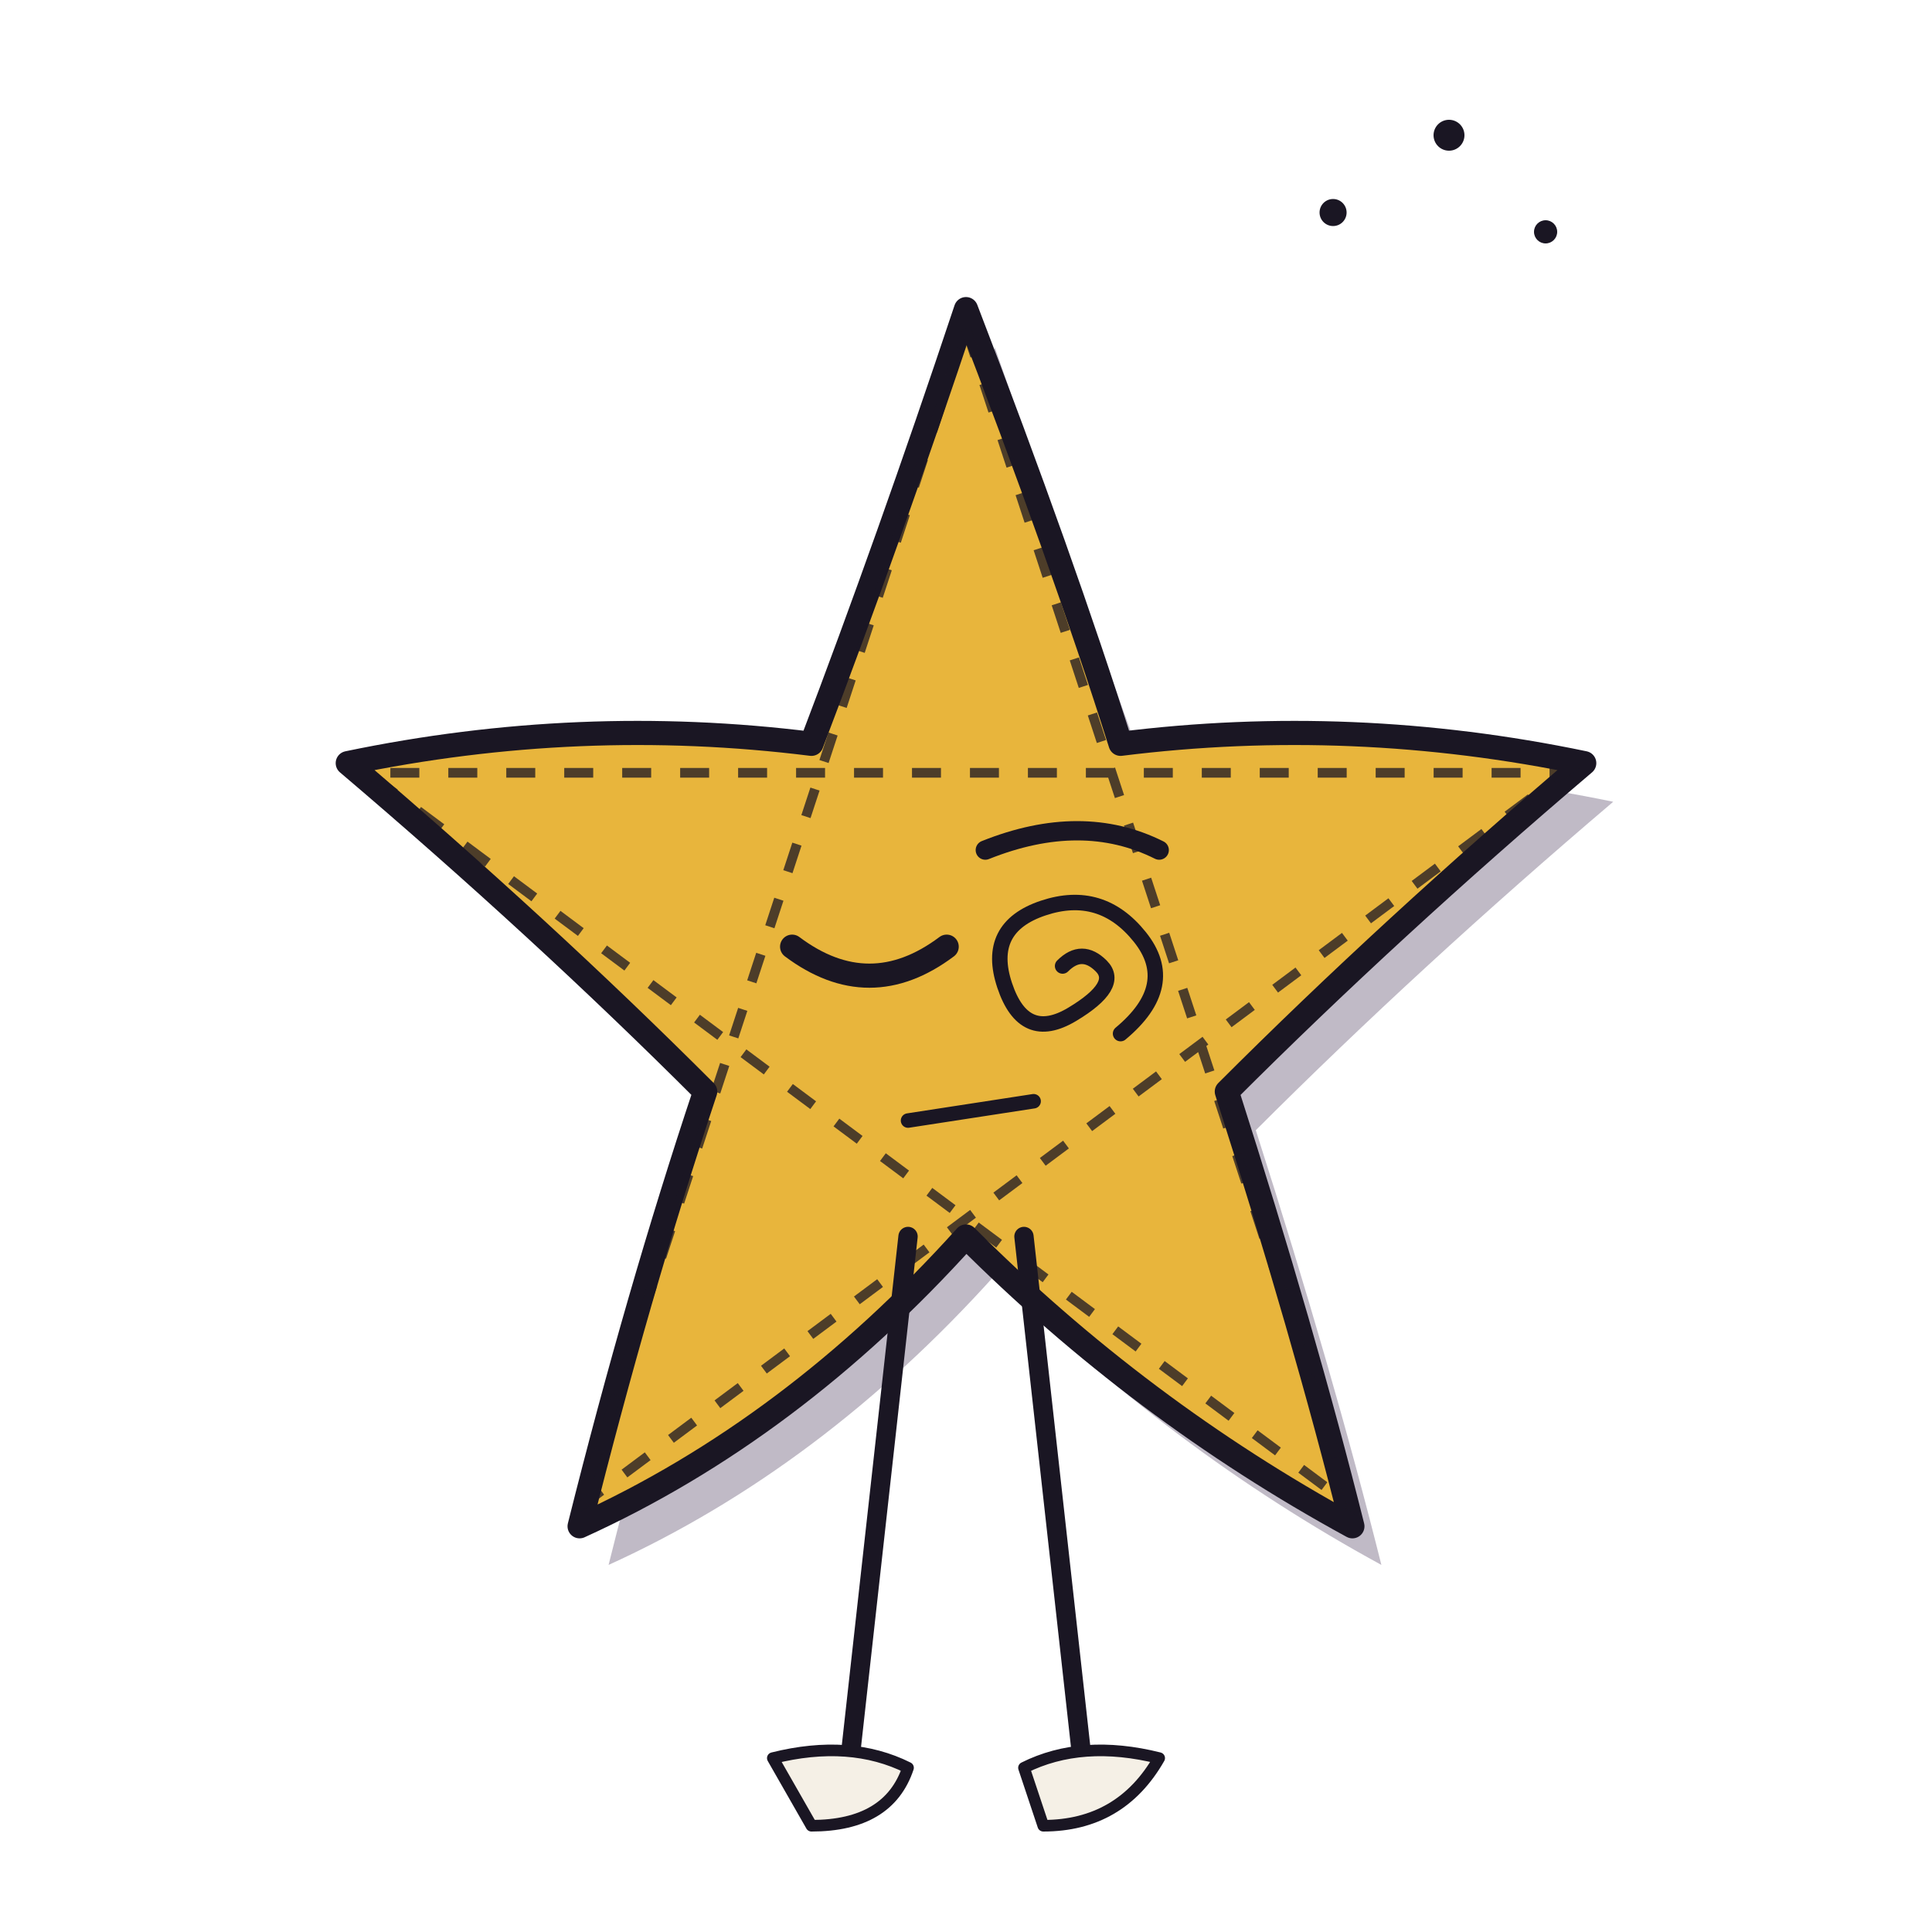
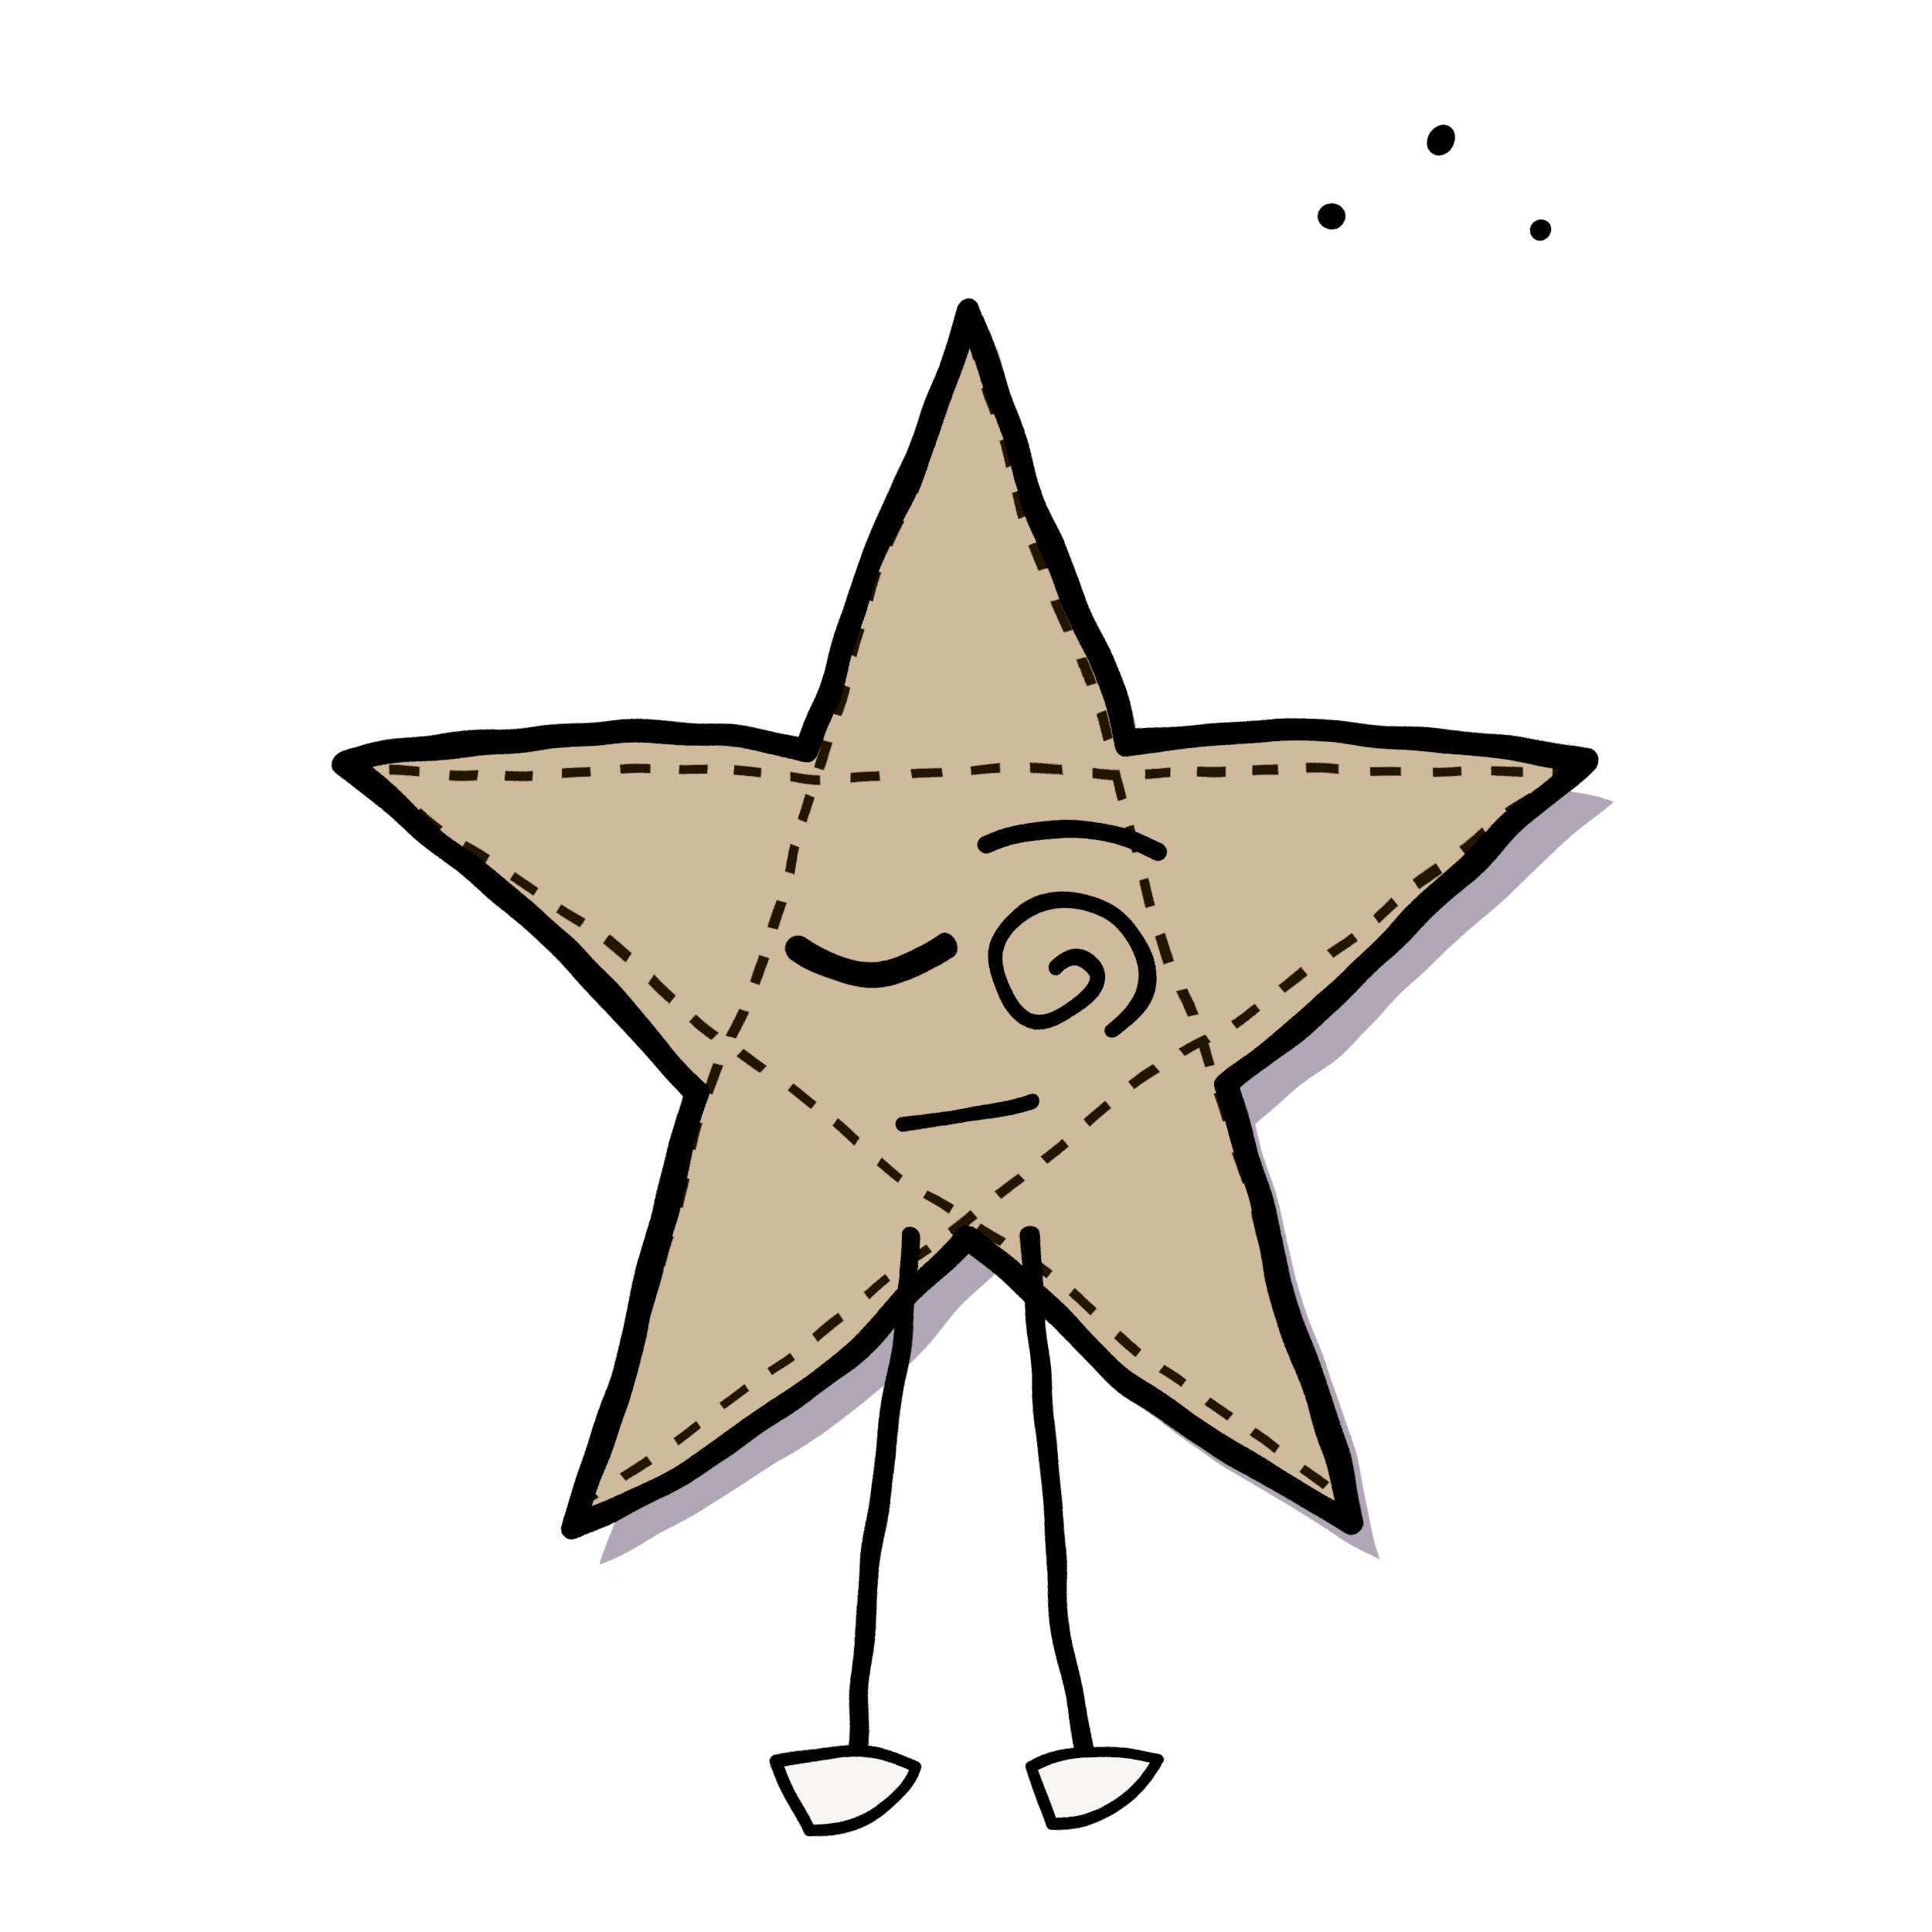
- <svg xmlns="http://www.w3.org/2000/svg" viewBox="0 0 200 200" role="img" aria-label="Star thinking">
+ <svg xmlns="http://www.w3.org/2000/svg" filter="url(#burton-sketch)" viewBox="0 0 200 200" role="img" aria-label="Star thinking">
  <defs>
+     <filter id="burton-sketch" x="-20%" y="-20%" width="140%" height="140%">
+       <feTurbulence type="fractalNoise" baseFrequency="0.04" numOctaves="3" result="noise" />
+       <feDisplacementMap in="SourceGraphic" in2="noise" scale="3.5" xChannelSelector="R" yChannelSelector="G" result="wobbly" />
+       <feColorMatrix in="wobbly" type="saturate" values="0.35" result="muted" />
+       <feComponentTransfer in="muted" result="final">
+         <feFuncR type="linear" slope="1.1" intercept="-0.05" />
+         <feFuncG type="linear" slope="1.1" intercept="-0.05" />
+         <feFuncB type="linear" slope="1.1" intercept="-0.05" />
+       </feComponentTransfer>
+     </filter>
    <style>
      .star-body{fill:#E8B53C;stroke:#1A1623;stroke-width:2.5;stroke-linecap:round;stroke-linejoin:round}
      .star-shadow{fill:#4A3A5C;opacity:.35}
      .star-seam{fill:none;stroke:#1A1623;stroke-width:1;stroke-dasharray:3 3;opacity:.75}
      .star-eye{fill:none;stroke:#1A1623;stroke-width:2.5;stroke-linecap:round}
      .star-spiral{fill:none;stroke:#1A1623;stroke-width:1.6;stroke-linecap:round}
      .star-brow{fill:none;stroke:#1A1623;stroke-width:2;stroke-linecap:round}
      .star-mouth{fill:none;stroke:#1A1623;stroke-width:1.5;stroke-linecap:round}
      .star-leg{fill:none;stroke:#1A1623;stroke-width:2;stroke-linecap:round}
      .star-foot{fill:#F5F0E6;stroke:#1A1623;stroke-width:1.2;stroke-linejoin:round}
      .star-dot{fill:#1A1623}
    </style>
  </defs>
  <path class="star-shadow" d="M103 36Q112 62 119 81Q143 78 167 83Q147 100 130 117Q138 142 143 162Q121 150 103 132Q85 152 63 162Q69 138 76 117Q59 100 39 83Q63 78 87 81Q95 60 103 36Z" />
  <path class="star-body" d="M100 32Q110 58 116 77Q140 74 164 79Q144 96 127 113Q135 138 140 158Q118 146 100 128Q82 148 60 158Q66 134 73 113Q56 96 36 79Q60 74 84 77Q92 56 100 32Z" />
  <path class="star-seam" d="M100 34L140 156L38 80L162 80L60 156Z" />
  <path class="star-leg" d="M94 128L88 182" />
  <path class="star-leg" d="M106 128L112 182" />
  <path class="star-foot" d="M80 182Q88 180 94 183Q92 189 84 189Z" />
  <path class="star-foot" d="M106 183Q112 180 120 182Q116 189 108 189Z" />
  <circle class="star-dot" cx="138" cy="22" r="1.4" />
  <circle class="star-dot" cx="150" cy="14" r="1.6" />
  <circle class="star-dot" cx="160" cy="24" r="1.2" />
  <path class="star-eye" d="M82 98Q90 104 98 98" />
  <path class="star-spiral" d="M110 100q2-2 4 0t-3 5-7-3 4-8 10 3-2 10" />
  <path class="star-brow" d="M102 88Q112 84 120 88" />
  <path class="star-mouth" d="M94 116L107 114" />
</svg>
